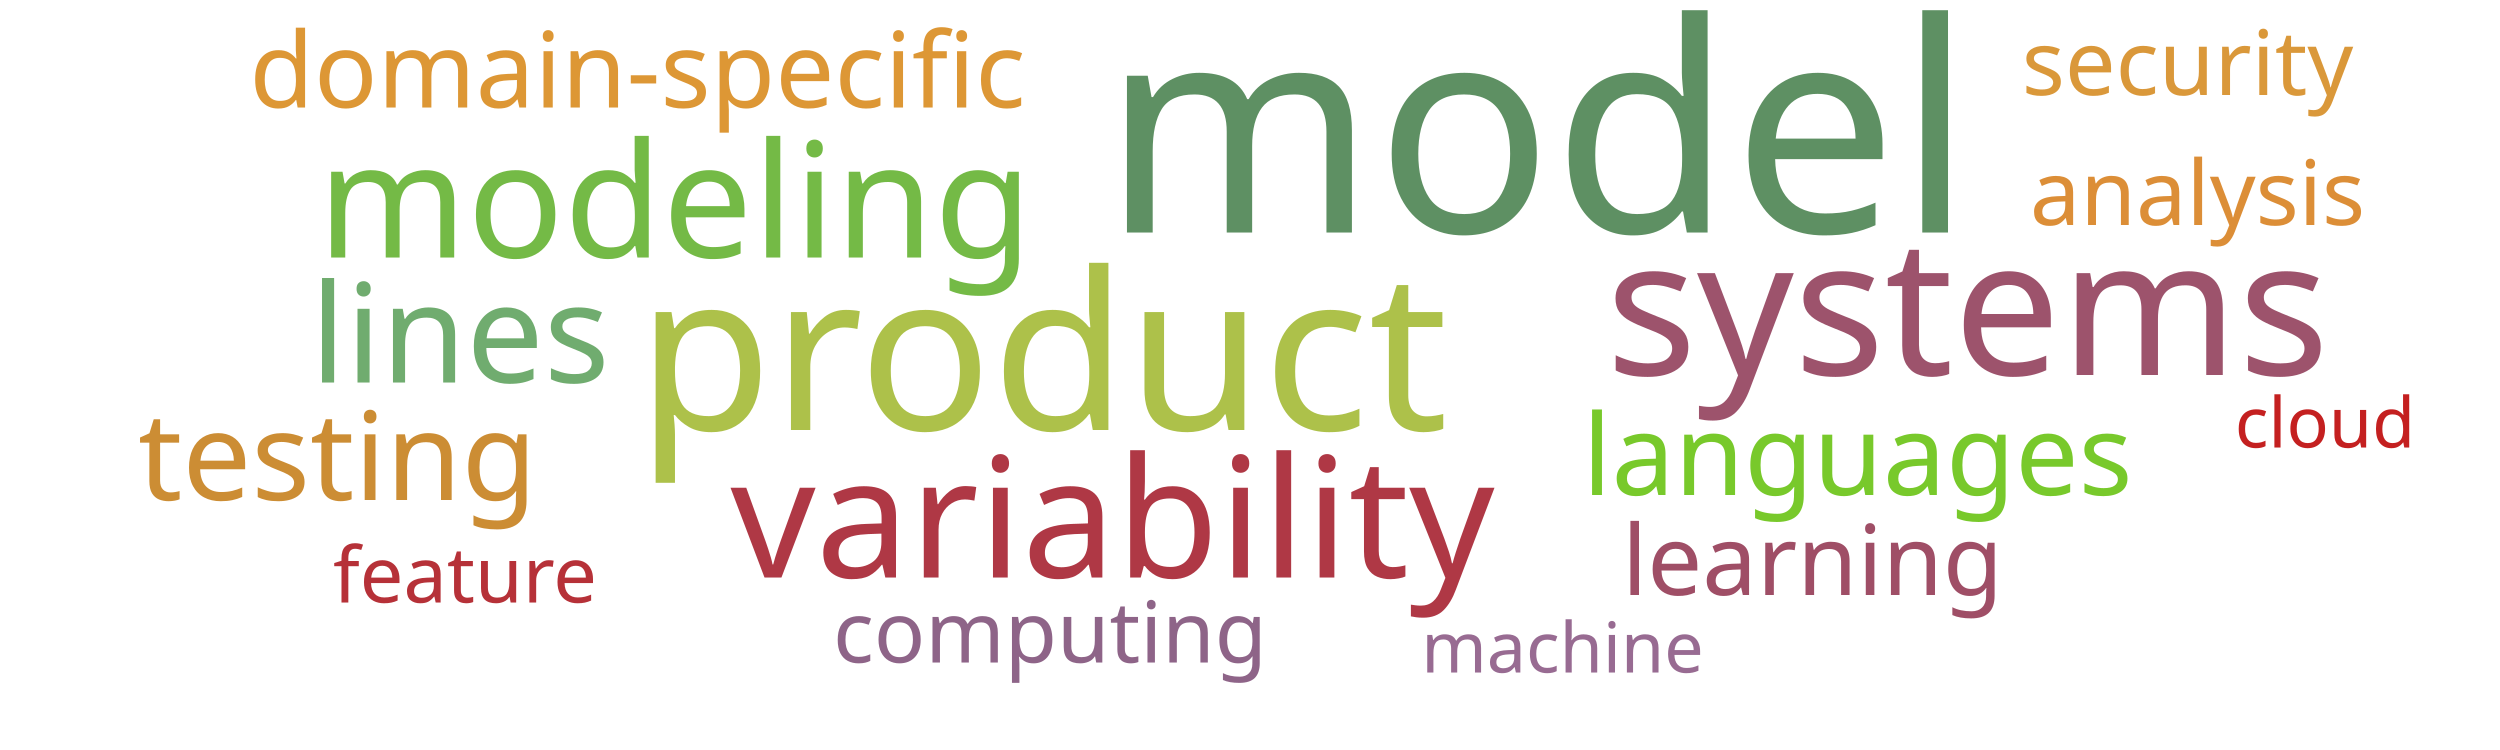
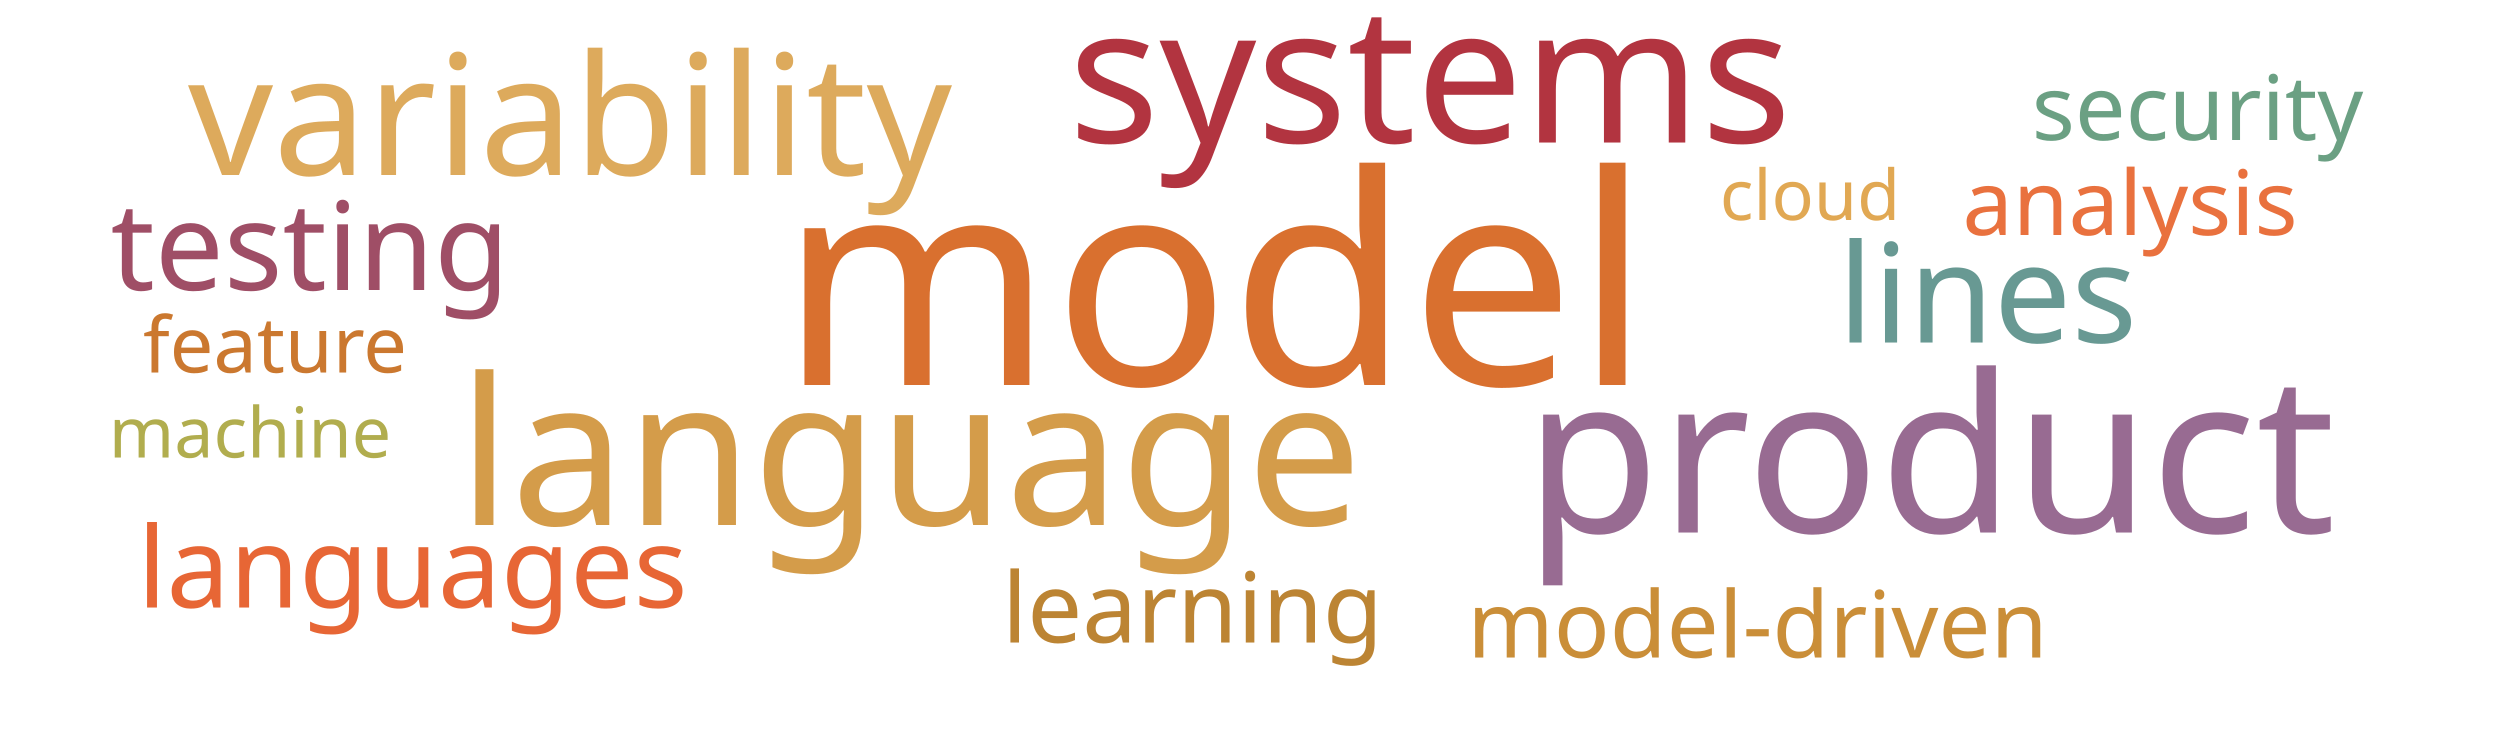
<svg xmlns="http://www.w3.org/2000/svg" width="1000" height="300">
  <g transform="translate(500, 150)">
-     <text text-anchor="middle" style="font-family: Impact; font-size: 117px; fill: #5e9063" transform="translate(115,-57)rotate(0)">model</text>
-     <text text-anchor="middle" style="font-family: Impact; font-size: 88px; fill: #adc14a" transform="translate(-83,22)rotate(0)">product</text>
-     <text text-anchor="middle" style="font-family: Impact; font-size: 76px; fill: #9d536c" transform="translate(287,0)rotate(0)">systems</text>
-     <text text-anchor="middle" style="font-family: Impact; font-size: 67px; fill: #af3845" transform="translate(-55,81)rotate(0)">variability</text>
-     <text text-anchor="middle" style="font-family: Impact; font-size: 64px; fill: #74ba46" transform="translate(-230,-47)rotate(0)">modeling</text>
-     <text text-anchor="middle" style="font-family: Impact; font-size: 55px; fill: #70ac6f" transform="translate(-316,3)rotate(0)">lines</text>
-     <text text-anchor="middle" style="font-family: Impact; font-size: 49px; fill: #cc8d34" transform="translate(-365,50)rotate(0)">testing</text>
-     <text text-anchor="middle" style="font-family: Impact; font-size: 45px; fill: #78c92b" transform="translate(243,48)rotate(0)">languages</text>
-     <text text-anchor="middle" style="font-family: Impact; font-size: 42px; fill: #dd9735" transform="translate(-245,-107)rotate(0)">domain-specific</text>
-     <text text-anchor="middle" style="font-family: Impact; font-size: 39px; fill: #9f4e66" transform="translate(225,88)rotate(0)">learning</text>
-     <text text-anchor="middle" style="font-family: Impact; font-size: 36px; fill: #dc8e37" transform="translate(379,-60)rotate(0)">analysis</text>
-     <text text-anchor="middle" style="font-family: Impact; font-size: 36px; fill: #da983a" transform="translate(375,-112)rotate(0)">security</text>
-     <text text-anchor="middle" style="font-family: Impact; font-size: 34px; fill: #8e6488" transform="translate(-80,115)rotate(0)">computing</text>
-     <text text-anchor="middle" style="font-family: Impact; font-size: 31px; fill: #b63138" transform="translate(-314,91)rotate(0)">feature</text>
-     <text text-anchor="middle" style="font-family: Impact; font-size: 28px; fill: #c42020" transform="translate(430,29)rotate(0)">cloud</text>
-     <text text-anchor="middle" style="font-family: Impact; font-size: 28px; fill: #986b92" transform="translate(125,119)rotate(0)">machine</text>
+     <text text-anchor="middle" style="font-family: Impact; font-size: 117px; fill: #d9702f" transform="translate(-14,4)rotate(0)">model</text>
+     <text text-anchor="middle" style="font-family: Impact; font-size: 88px; fill: #986b92" transform="translate(272,63)rotate(0)">product</text>
+     <text text-anchor="middle" style="font-family: Impact; font-size: 82px; fill: #d49c4a" transform="translate(-136,60)rotate(0)">language</text>
+     <text text-anchor="middle" style="font-family: Impact; font-size: 76px; fill: #b23440" transform="translate(72,-93)rotate(0)">systems</text>
+     <text text-anchor="middle" style="font-family: Impact; font-size: 67px; fill: #ddaa5c" transform="translate(-272,-80)rotate(0)">variability</text>
+     <text text-anchor="middle" style="font-family: Impact; font-size: 55px; fill: #689993" transform="translate(295,-13)rotate(0)">lines</text>
+     <text text-anchor="middle" style="font-family: Impact; font-size: 49px; fill: #9f4e66" transform="translate(-376,-34)rotate(0)">testing</text>
+     <text text-anchor="middle" style="font-family: Impact; font-size: 45px; fill: #e76635" transform="translate(-335,93)rotate(0)">languages</text>
+     <text text-anchor="middle" style="font-family: Impact; font-size: 39px; fill: #bc8433" transform="translate(-23,107)rotate(0)">learning</text>
+     <text text-anchor="middle" style="font-family: Impact; font-size: 37px; fill: #ca8e38" transform="translate(203,113)rotate(0)">model-driven</text>
+     <text text-anchor="middle" style="font-family: Impact; font-size: 36px; fill: #e9713e" transform="translate(352,-56)rotate(0)">analysis</text>
+     <text text-anchor="middle" style="font-family: Impact; font-size: 36px; fill: #6ba083" transform="translate(379,-94)rotate(0)">security</text>
+     <text text-anchor="middle" style="font-family: Impact; font-size: 31px; fill: #cb782f" transform="translate(-390,-1)rotate(0)">feature</text>
+     <text text-anchor="middle" style="font-family: Impact; font-size: 28px; fill: #e1a853" transform="translate(224,-62)rotate(0)">cloud</text>
+     <text text-anchor="middle" style="font-family: Impact; font-size: 28px; fill: #b1ad4e" transform="translate(-400,33)rotate(0)">machine</text>
  </g>
</svg>
